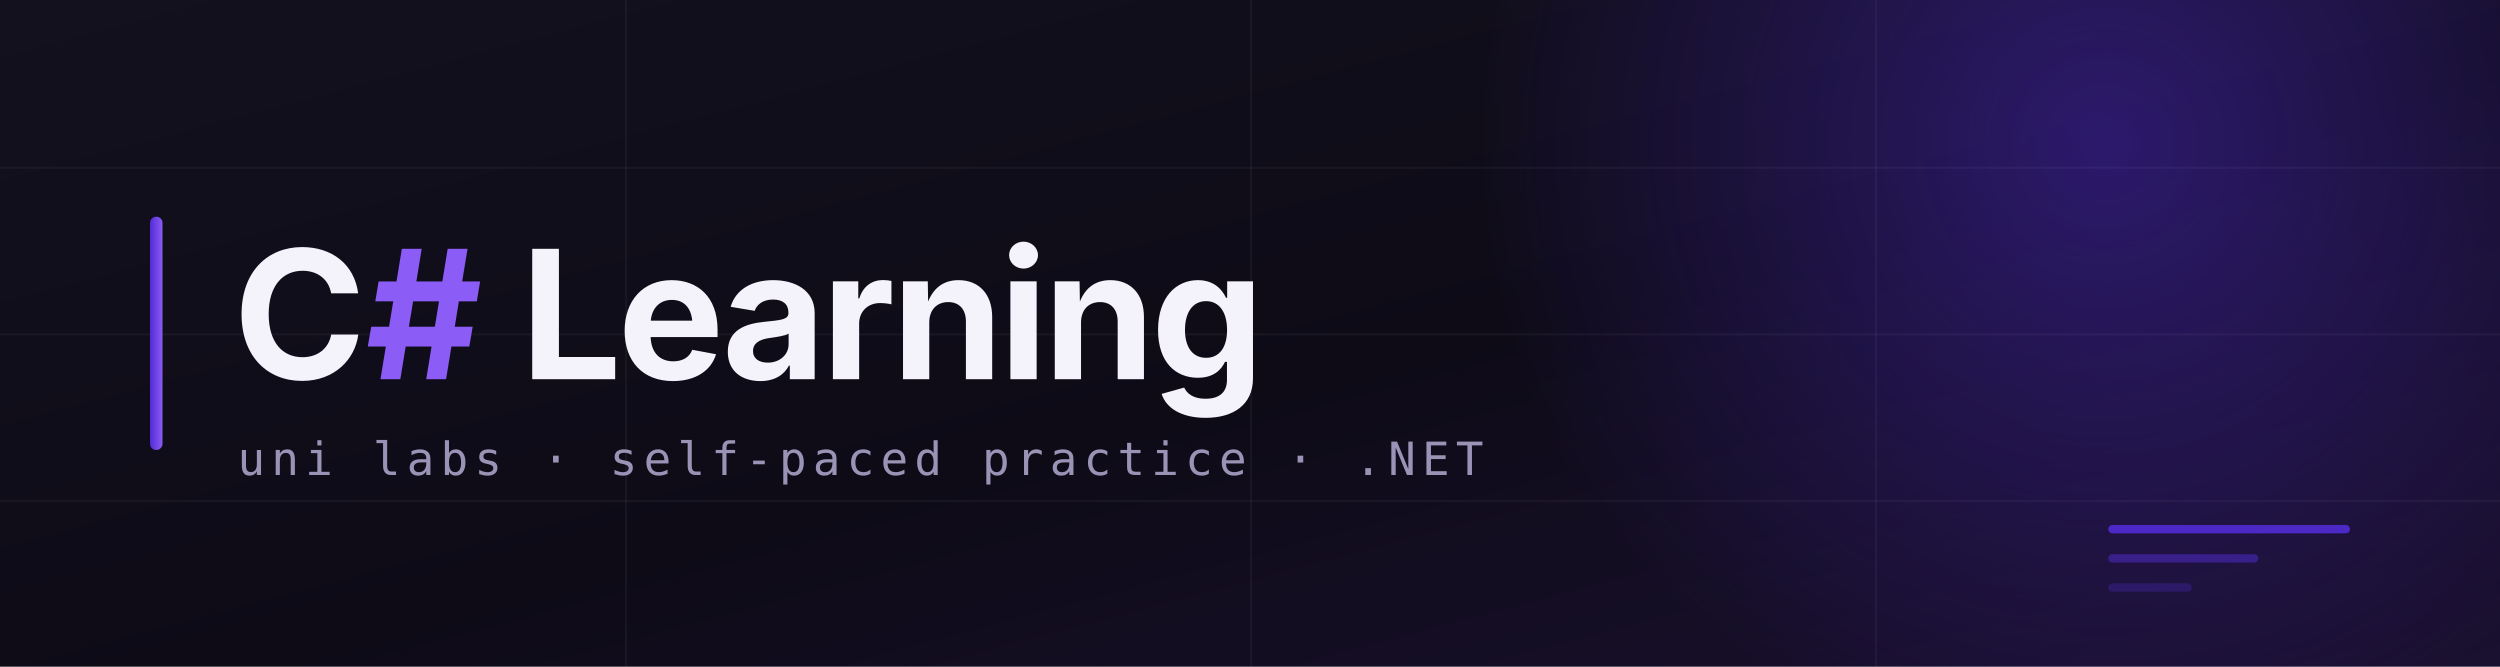
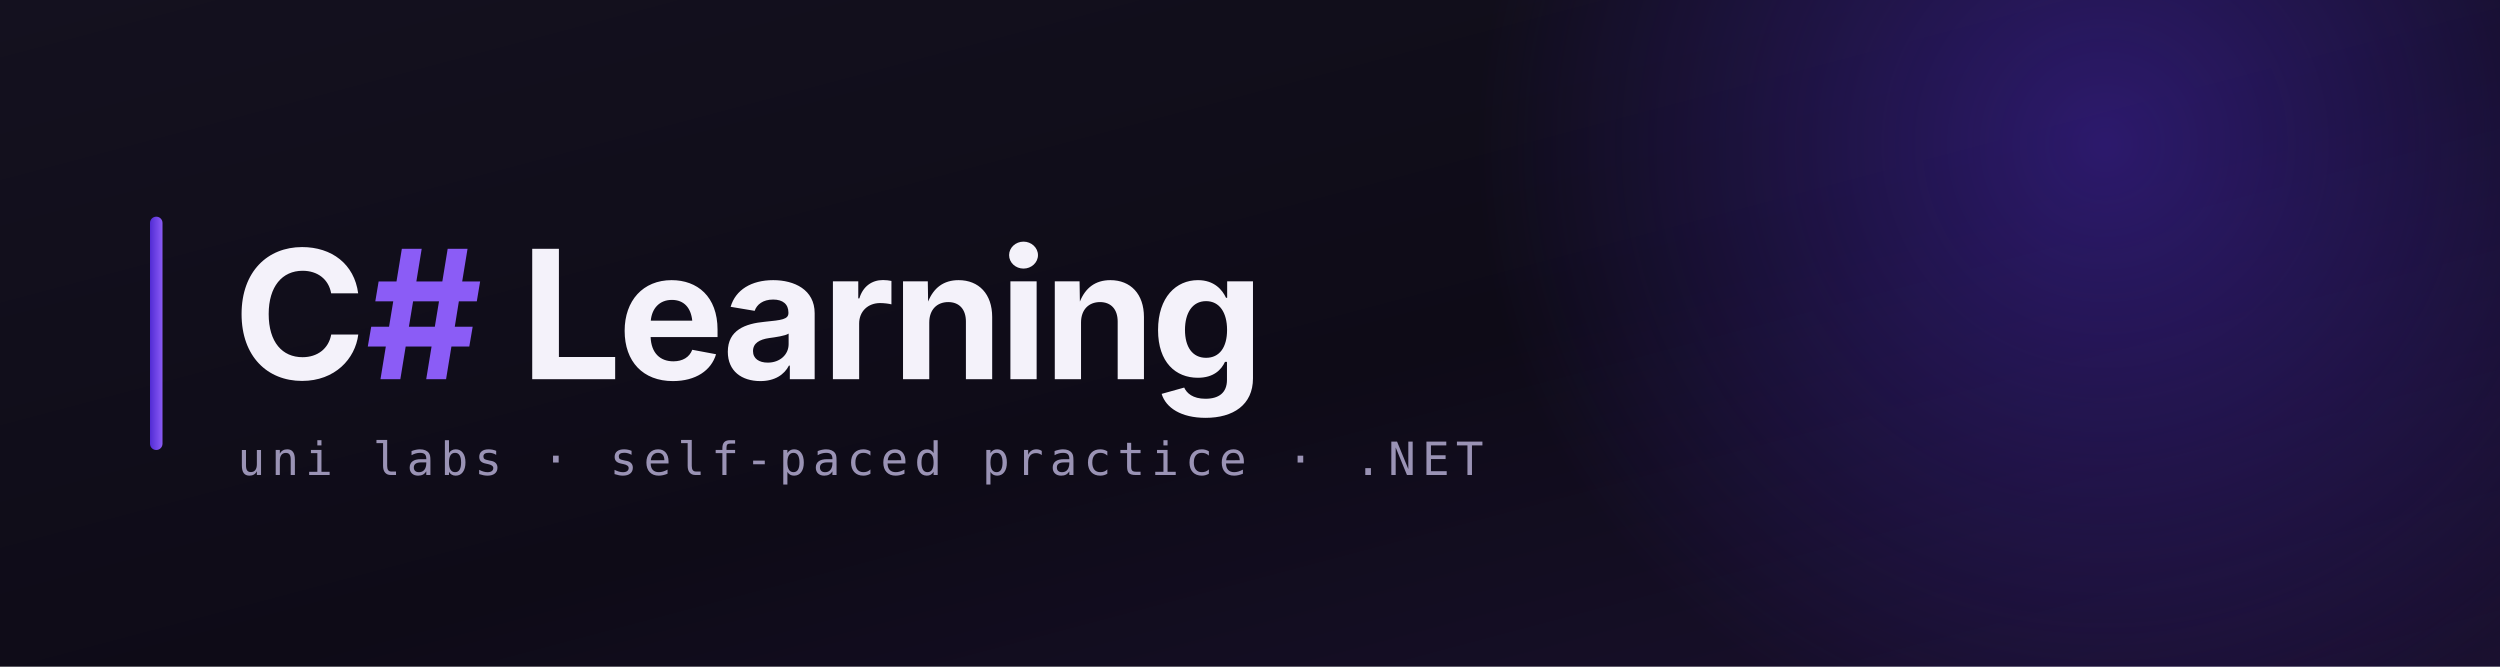
<svg xmlns="http://www.w3.org/2000/svg" viewBox="0 0 1200 320" width="1200" height="320" role="img" aria-label="C# Learning">
  <defs>
    <linearGradient id="bg" x1="0" y1="0" x2="1" y2="1">
      <stop offset="0%" stop-color="#14111F" />
      <stop offset="55%" stop-color="#0E0B17" />
      <stop offset="100%" stop-color="#1A1030" />
    </linearGradient>
    <linearGradient id="accent" x1="0" y1="0" x2="1" y2="0">
      <stop offset="0%" stop-color="#512BD4" />
      <stop offset="100%" stop-color="#8B5CF6" />
    </linearGradient>
    <radialGradient id="glow" cx="0.5" cy="0.5" r="0.5">
      <stop offset="0%" stop-color="#512BD4" stop-opacity="0.45" />
      <stop offset="100%" stop-color="#512BD4" stop-opacity="0" />
    </radialGradient>
  </defs>
  <rect width="1200" height="320" fill="url(#bg)" />
  <circle cx="1010" cy="70" r="300" fill="url(#glow)" />
-   <g stroke="#FFFFFF" stroke-opacity="0.04" stroke-width="1">
-     <path d="M0 80.5H1200M0 160.5H1200M0 240.5H1200" />
-     <path d="M300.5 0V320M600.5 0V320M900.5 0V320" />
-   </g>
  <rect x="72" y="104" width="6" height="112" rx="3" fill="url(#accent)" />
  <text x="112" y="182" font-family="'SF Pro Display','Segoe UI',Inter,Helvetica,Arial,sans-serif" font-size="86" font-weight="700" letter-spacing="-2" fill="#F4F2FA">C<tspan fill="#8B5CF6">#</tspan> Learning</text>
  <text x="114" y="228" font-family="'SF Mono',ui-monospace,Menlo,Consolas,monospace" font-size="22" letter-spacing="3" fill="#9A93B5">uni labs · self-paced practice · .NET</text>
-   <g opacity="0.9">
-     <rect x="1012" y="252" width="116" height="4" rx="2" fill="#512BD4" />
-     <rect x="1012" y="266" width="72" height="4" rx="2" fill="#512BD4" opacity="0.55" />
-     <rect x="1012" y="280" width="40" height="4" rx="2" fill="#512BD4" opacity="0.3" />
-   </g>
</svg>
